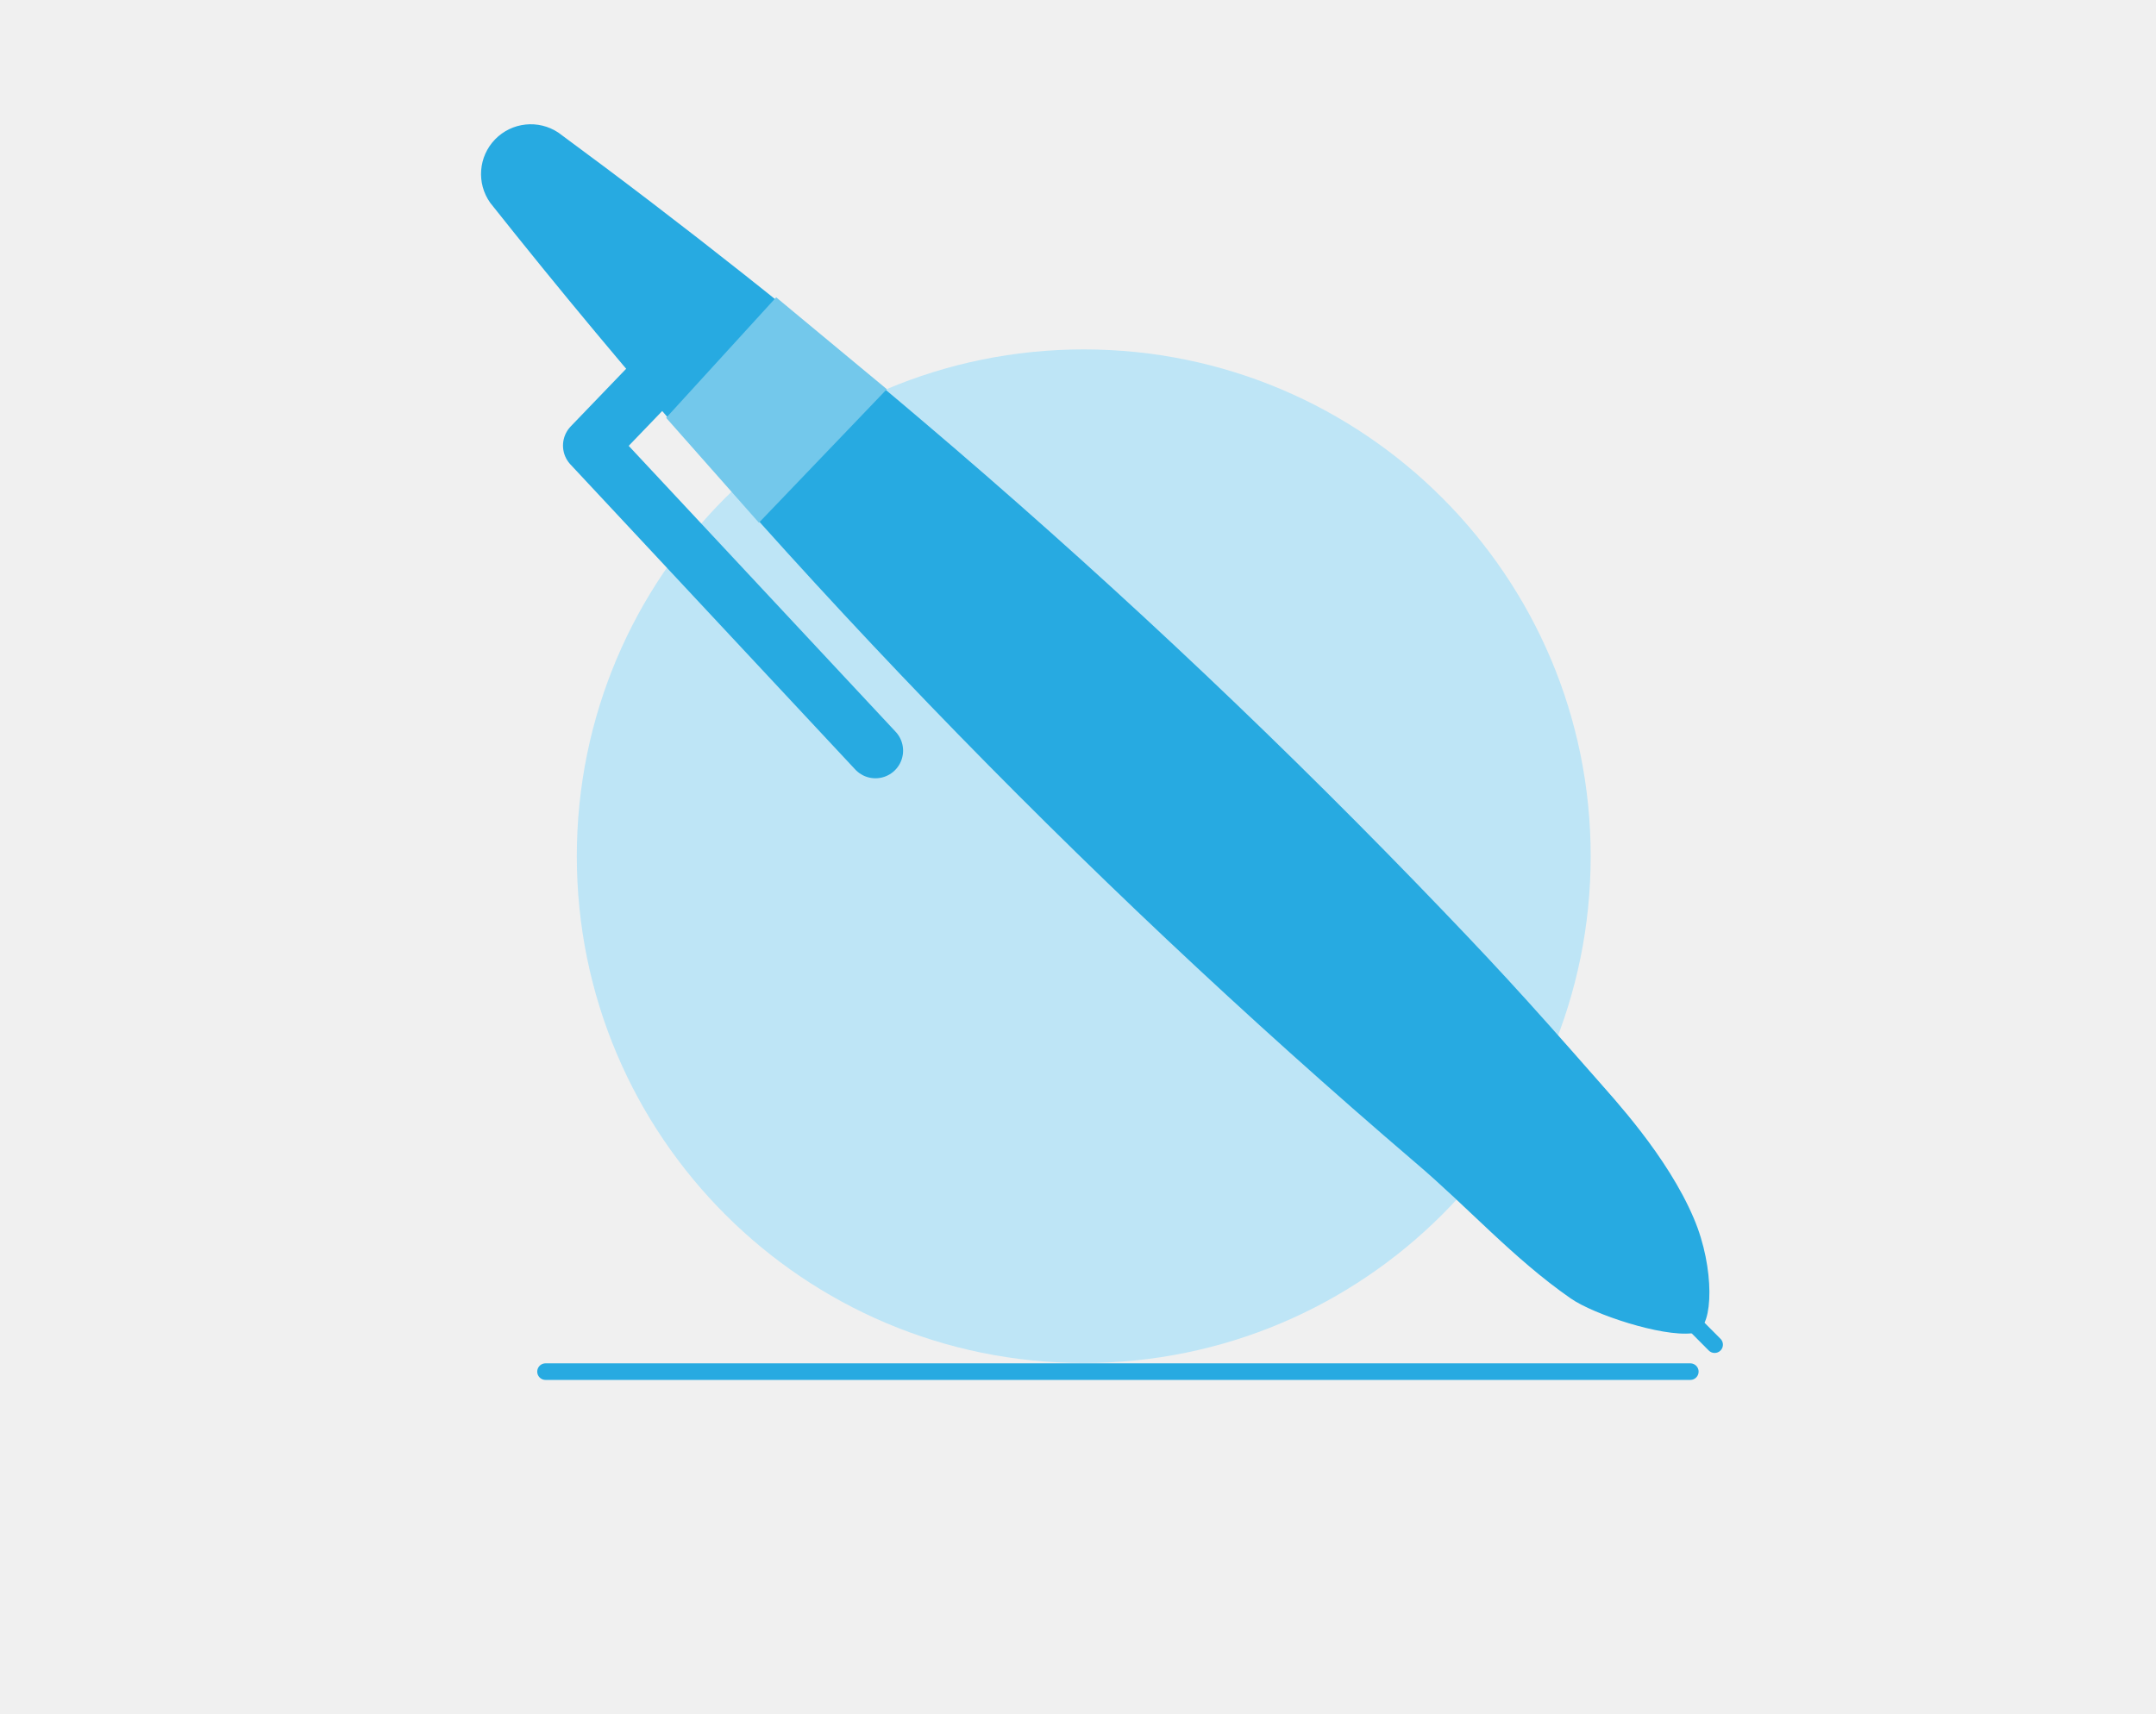
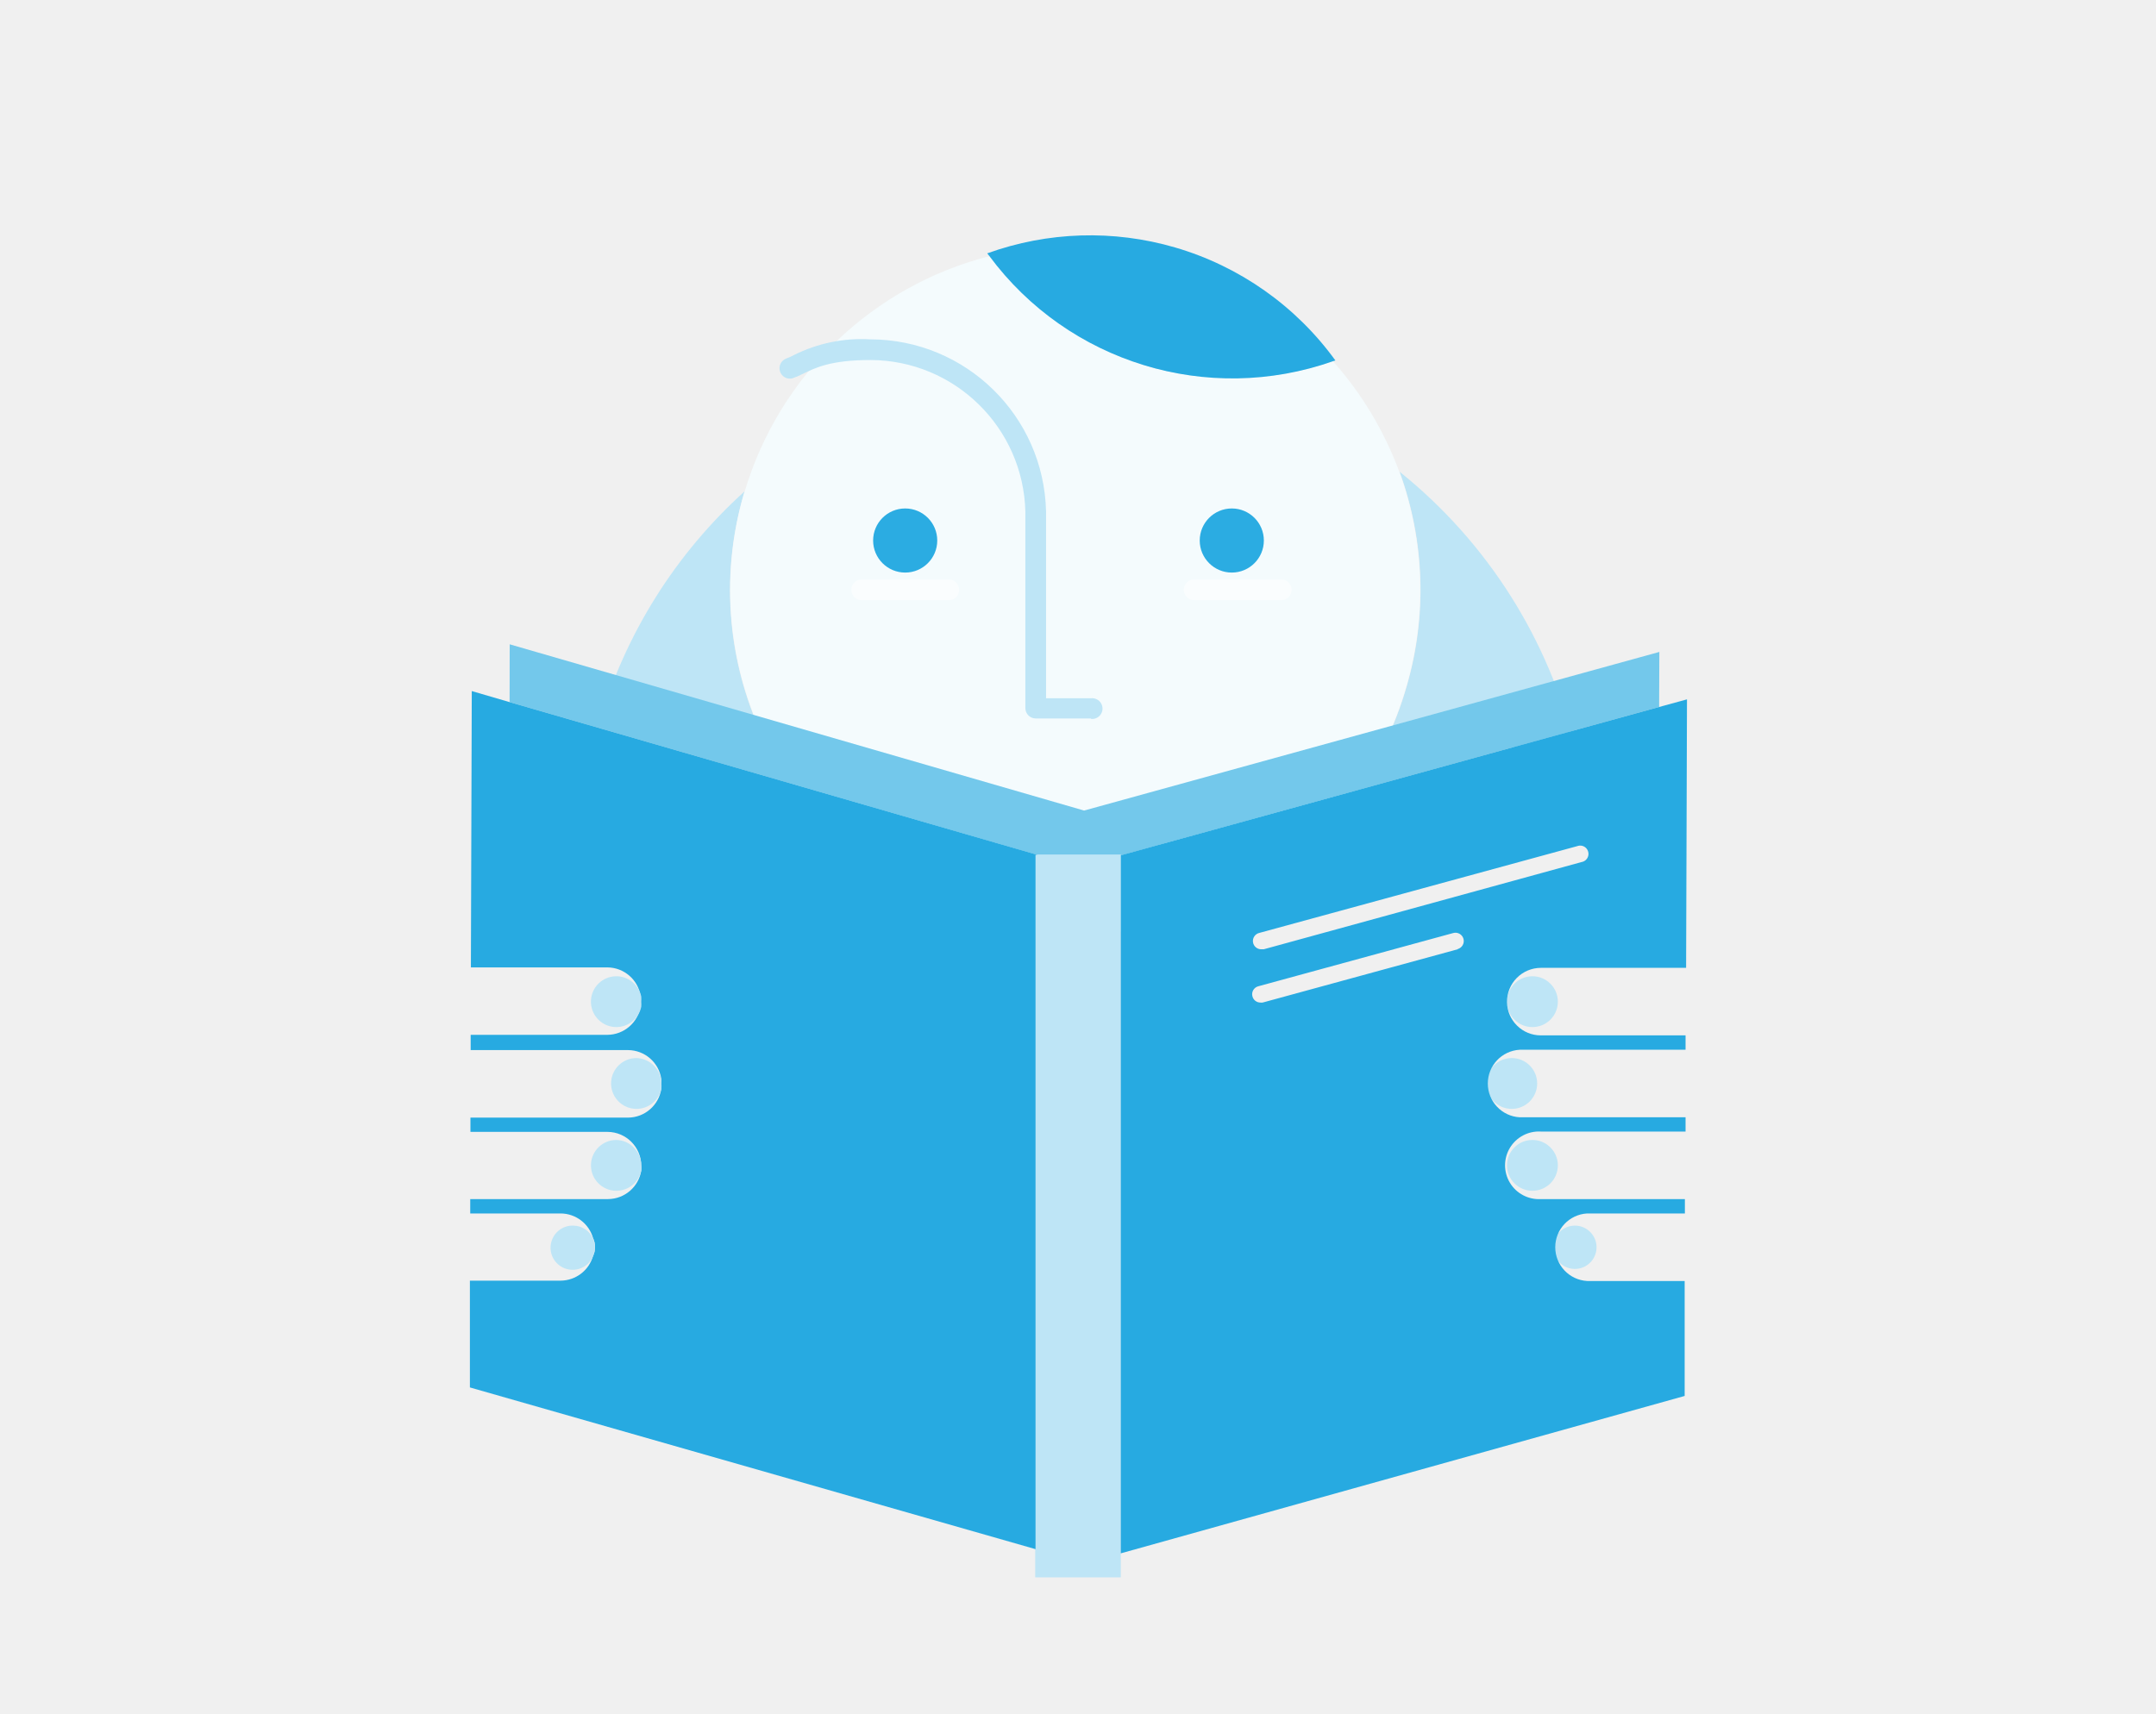
<svg xmlns="http://www.w3.org/2000/svg" viewBox="0 0 195 155">
  <defs>
-     <style>.cls-1{fill:#bee5f6;}.cls-2{fill:#27aae1;stroke-miterlimit:10;}.cls-2,.cls-3,.cls-5{stroke:#27aae1;}.cls-3,.cls-5{fill:none;stroke-linecap:round;stroke-linejoin:round;}.cls-3{stroke-width:5px;}.cls-4{fill:#73c8eb;}.cls-5{stroke-width:1.5px;}</style>
+     <style>.cls-1{fill:#bee5f6;}.cls-2{fill:#f4fbfd;}.cls-3{fill:#27aae1;}.cls-4{fill:#2bace2;}.cls-5{fill:none;stroke:#fff;stroke-linecap:round;stroke-linejoin:round;stroke-width:1.88px;opacity:0.51;}.cls-6{fill:#73c8eb;}.cls-7{fill:#fff;}</style>
  </defs>
-   <g id="Layer_1" data-name="Layer 1">
-     <circle class="cls-1" cx="98.02" cy="77.46" r="45.85" />
-     <path class="cls-2" d="M144.08,98c-6.7-7.63-9.37-10.55-16.43-17.85Q106.47,58.3,83.22,38.55q-16-13.62-33-26.14a4,4,0,0,0-5.48,5.64,627.32,627.32,0,0,0,83.6,86.75c4.72,4,8.85,8.67,14,12.25,2,1.4,8.05,3.39,10.68,3.07,1.41-.17,1.58-5.32-.27-9.67C150.39,104.85,145.48,99.62,144.08,98Z" />
-     <polyline class="cls-3" points="79.18 67.91 53.42 40.31 65.42 27.83" />
-     <polygon class="cls-4" points="70.2 26.9 60.25 37.8 68.64 47.29 80.21 35.21 70.2 26.9" />
-     <line class="cls-5" x1="153.16" y1="119.72" x2="155.08" y2="121.65" />
-     <line class="cls-5" x1="49.34" y1="124.09" x2="152.88" y2="124.09" />
+   <g id="Layer_4" data-name="Layer 4">
+     <path class="cls-1" d="M109.57,34.15A44.63,44.63,0,0,0,103.3,33c.19,0,.36.12.54.18A28.14,28.14,0,0,0,109.57,34.15Z" />
+     <path class="cls-1" d="M67.28,44.67l.08-.23a45.46,45.46,0,0,0-13.18,21l14.43.38A31.06,31.06,0,0,1,67.28,44.67Z" />
+     <path class="cls-1" d="M127.22,62.13a31.78,31.78,0,0,1-2,5.19l17.26.46a45.81,45.81,0,0,0-15.89-25.1A31.13,31.13,0,0,1,127.22,62.13Z" />
+     <path class="cls-2" d="M126.56,42.68a31.4,31.4,0,0,0-6-10,27.76,27.76,0,0,1-11,1.47,28.14,28.14,0,0,1-5.73-1c-.18-.06-.35-.13-.54-.18a27.42,27.42,0,0,1-13.79-9.8A31.19,31.19,0,0,0,67.36,44.44l-.08.23a31.22,31.22,0,0,0,57.91,22.65,31.78,31.78,0,0,0,2-5.19A31.13,31.13,0,0,0,126.56,42.68Z" />
+     <path class="cls-3" d="M106.29,22.39a27.4,27.4,0,0,0-17,.53l.19.24a27.37,27.37,0,0,0,31.08,9.52l.22-.07A27.37,27.37,0,0,0,106.29,22.39Z" />
+     <path class="cls-1" d="M98.68,65h-5a.94.94,0,0,1-.94-.93V46.3a14.06,14.06,0,0,0-14-13.73c-3.62,0-5,.71-6.08,1.23a7.06,7.06,0,0,1-1,.43.94.94,0,0,1-.56-1.79,4.44,4.44,0,0,0,.71-.32A13.65,13.65,0,0,1,78.7,30.7,15.93,15.93,0,0,1,94.61,46.26V63.17h4.07a.94.94,0,1,1,0,1.87Z" />
+     <circle class="cls-4" cx="81.87" cy="48.9" r="2.9" />
+     <circle class="cls-4" cx="111.41" cy="48.9" r="2.9" />
+     <line class="cls-5" x1="77.94" y1="53.36" x2="85.81" y2="53.36" />
+     <line class="cls-5" x1="108.01" y1="53.36" x2="115.88" y2="53.36" />
+     <polygon class="cls-6" points="101.37 77.34 101.37 77.39 150.06 63.96 150.08 58.98 98.05 73.33 46.1 58.29 46.09 63.52 93.81 77.34 101.37 77.34" />
+     <polygon class="cls-1" points="93.81 77.34 93.63 77.34 93.63 131.55 93.63 140.18 93.63 142.7 101.37 142.7 101.37 140.53 101.37 132.16 101.37 77.39 101.37 77.34 93.81 77.34" />
+     <path class="cls-3" d="M46.09,63.52l-3.42-1-.08,25H54.94a3.06,3.06,0,0,1,3,2.59,2.32,2.32,0,0,1,0,.46h0a2.31,2.31,0,0,1,0,.46,3.06,3.06,0,0,1-3,2.59H42.57V95H56.81a3.06,3.06,0,0,1,3,2.59,2.31,2.31,0,0,1,0,.46,2.42,2.42,0,0,1,0,.47,3.06,3.06,0,0,1-3,2.59H42.55v1.29H54.94A3.07,3.07,0,0,1,58,105.43h0a2.42,2.42,0,0,1,0,.47,3.06,3.06,0,0,1-3,2.58H42.53v1.3h8.19A3.07,3.07,0,0,1,53.64,112a1.91,1.91,0,0,1,0,1.62,3.07,3.07,0,0,1-2.93,2.24H42.5l0,9.66,51.16,14.63V77.34h.18Z" />
+     <polygon class="cls-7" points="58 90.62 57.99 90.61 58 90.62 58 90.62" />
+     <path class="cls-1" d="M58,90.15a3.42,3.42,0,0,1,0,.46A2.32,2.32,0,0,0,58,90.15Z" />
+     <path class="cls-1" d="M58,90.62a3.41,3.41,0,0,1,0,.46A2.31,2.31,0,0,0,58,90.62Z" />
+     <path class="cls-1" d="M59.82,97.56a2.31,2.31,0,0,1,0,.46A2.31,2.31,0,0,0,59.82,97.56Z" />
+     <path class="cls-1" d="M59.87,98a2.5,2.5,0,0,1,0,.47A2.42,2.42,0,0,0,59.87,98Z" />
+     <path class="cls-1" d="M58,105.43h0a3.75,3.75,0,0,1,0,.47A2.42,2.42,0,0,0,58,105.43Z" />
+     <path class="cls-1" d="M53.64,113.65a1.91,1.91,0,0,0,0-1.62,2.79,2.79,0,0,1,0,1.62Z" />
+     <path class="cls-1" d="M55.7,88.32A2.3,2.3,0,1,0,58,91.08a3.41,3.41,0,0,0,0-.46h0a3.42,3.42,0,0,0,0-.46A2.31,2.31,0,0,0,55.7,88.32Z" />
+     <path class="cls-1" d="M57.57,95.72a2.3,2.3,0,1,0,2.25,2.77,2.5,2.5,0,0,0,0-.47,2.32,2.32,0,0,0-2.3-2.3Z" />
+     <path class="cls-1" d="M55.7,103.13A2.3,2.3,0,1,0,58,105.9a3.75,3.75,0,0,0,0-.47A2.31,2.31,0,0,0,55.7,103.13Z" />
+     <path class="cls-1" d="M51.86,110.88a2,2,0,1,0,1.78,2.77,2.79,2.79,0,0,0,0-1.62A2,2,0,0,0,51.86,110.88Z" />
+     <circle class="cls-1" cx="138.6" cy="90.62" r="2.3" />
+     <circle class="cls-1" cx="136.73" cy="98.02" r="2.3" />
+     <circle class="cls-1" cx="138.6" cy="105.43" r="2.3" />
+     <circle class="cls-1" cx="142.44" cy="112.84" r="1.96" />
+     <path class="cls-3" d="M139.36,87.56H152.5l.08-24.29-2.52.69L101.37,77.38v63.15l51-14.24,0-10.4h-8.82a3.06,3.06,0,0,1,0-6.11h8.84v-1.3H139.36a3.06,3.06,0,1,1,0-6.11h13.09v-1.29h-15a3.06,3.06,0,0,1,0-6.11h15v-1.3H139.36a3.06,3.06,0,0,1-3.06-3h0A3.07,3.07,0,0,1,139.36,87.56Zm-7.52-1.68L114.2,90.7a.68.68,0,0,1-.2,0,.74.74,0,0,1-.72-.55.74.74,0,0,1,.52-.92l17.64-4.82a.75.75,0,0,1,.4,1.45Zm-17.54,0-.2,0a.75.75,0,0,1-.2-1.48l28.75-7.85a.75.75,0,1,1,.39,1.44Z" />
  </g>
</svg>
